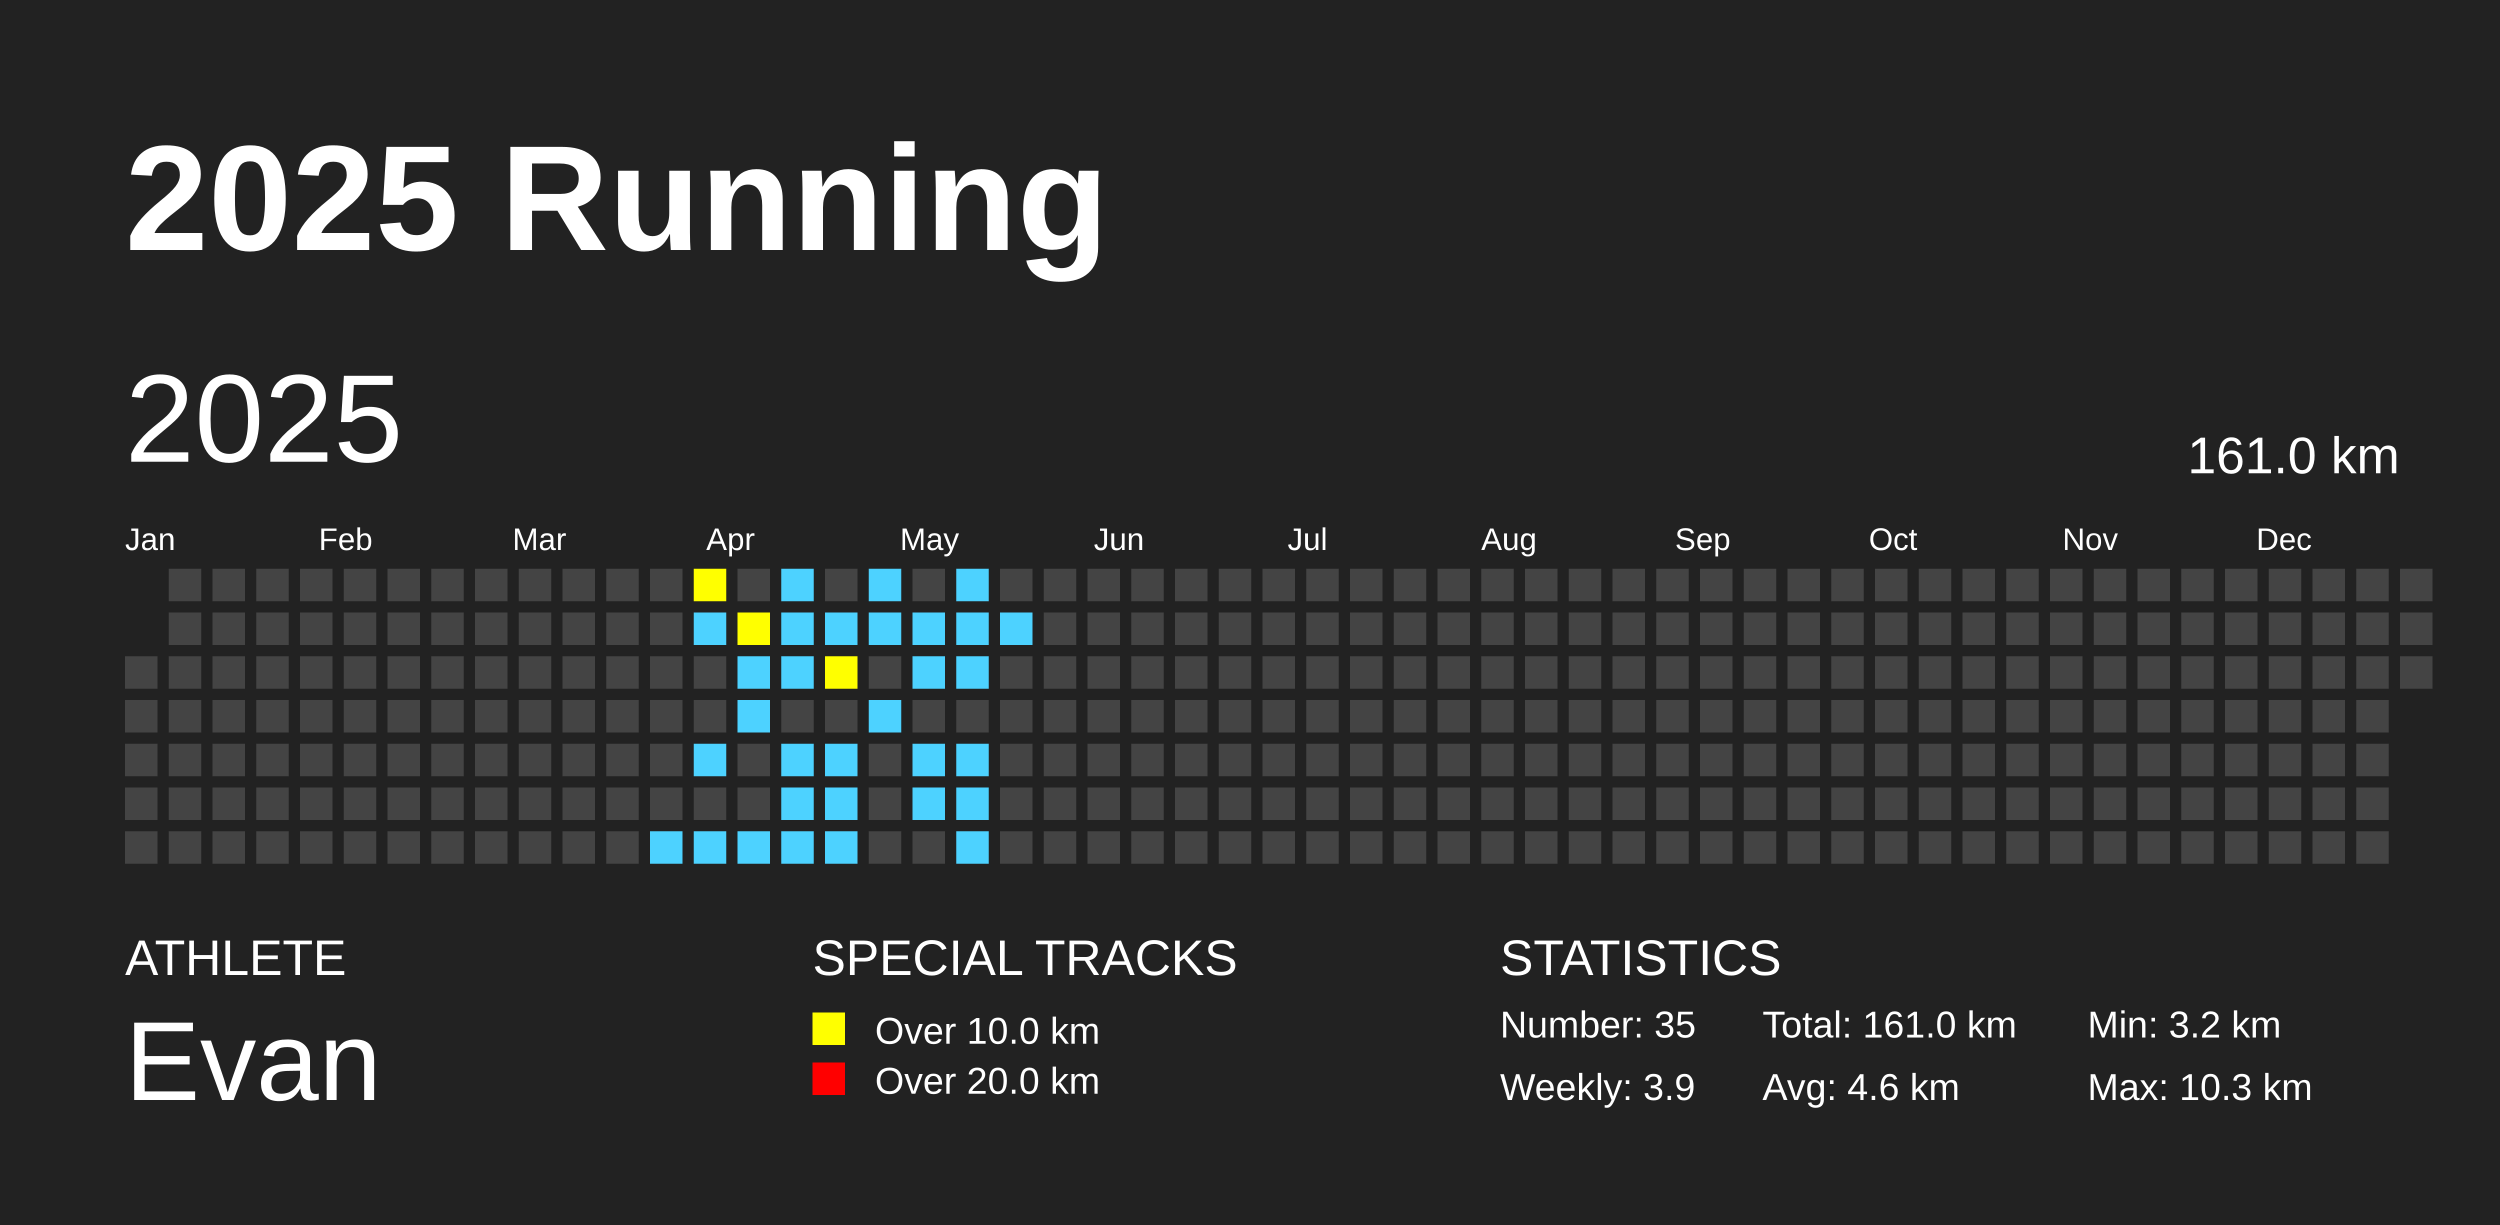
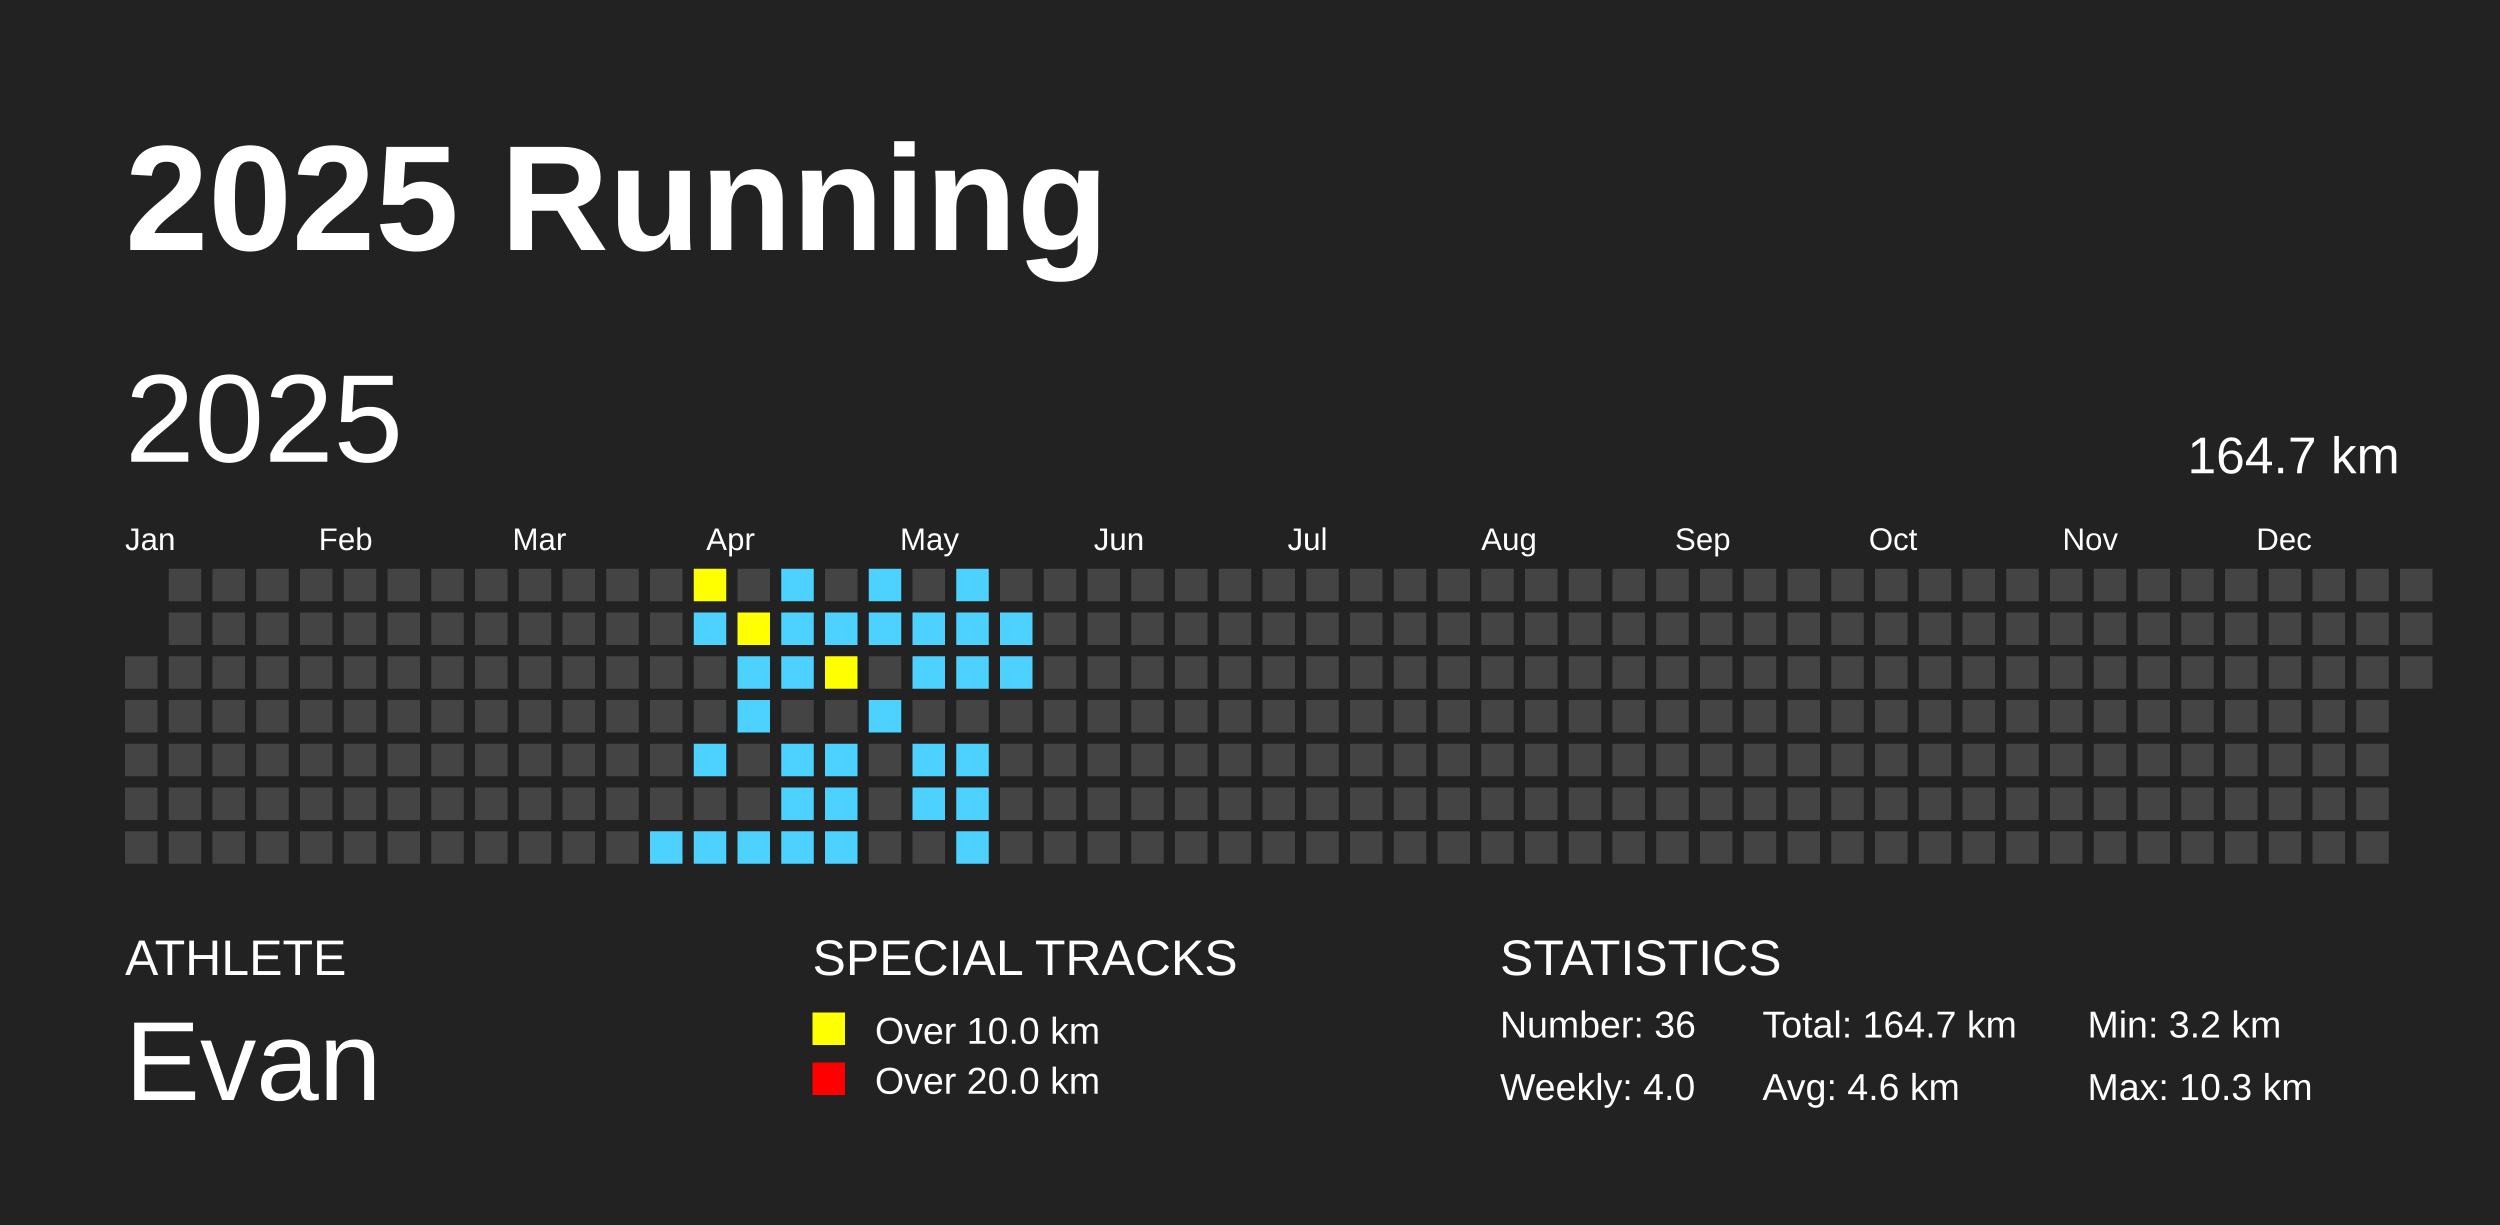
<svg xmlns="http://www.w3.org/2000/svg" baseProfile="full" height="98mm" version="1.1" viewBox="0,0,200,98" width="200mm">
  <defs />
  <rect fill="#222222" height="98" width="200" x="0" y="0" />
  <text fill="#FFFFFF" style="font-size:12px; font-family:Arial; font-weight:bold;" x="10" y="20">2025 Running</text>
  <text fill="#FFFFFF" style="font-size:4px; font-family:Arial" x="10" y="78">ATHLETE</text>
  <text fill="#FFFFFF" style="font-size:9px; font-family:Arial" x="10" y="88">Evan</text>
  <text fill="#FFFFFF" style="font-size:4px; font-family:Arial" x="65" y="78">SPECIAL TRACKS</text>
  <rect fill="yellow" height="2.6" width="2.6" x="65" y="81" />
  <text fill="#FFFFFF" style="font-size:3px; font-family:Arial" x="70" y="83.5">Over 10.0 km</text>
  <rect fill="red" height="2.6" width="2.6" x="65" y="85" />
  <text fill="#FFFFFF" style="font-size:3px; font-family:Arial" x="70" y="87.5">Over 20.0 km</text>
  <text fill="#FFFFFF" style="font-size:4px; font-family:Arial" x="120" y="78">STATISTICS</text>
-   <text fill="#FFFFFF" style="font-size:3px; font-family:Arial" x="120" y="83">Number: 35</text>
-   <text fill="#FFFFFF" style="font-size:3px; font-family:Arial" x="120" y="88">Weekly: 3.9</text>
-   <text fill="#FFFFFF" style="font-size:3px; font-family:Arial" x="141" y="83">Total: 161.0 km</text>
+   <text fill="#FFFFFF" style="font-size:3px; font-family:Arial" x="120" y="83">Number: 36</text>
+   <text fill="#FFFFFF" style="font-size:3px; font-family:Arial" x="120" y="88">Weekly: 4.0</text>
+   <text fill="#FFFFFF" style="font-size:3px; font-family:Arial" x="141" y="83">Total: 164.7 km</text>
  <text fill="#FFFFFF" style="font-size:3px; font-family:Arial" x="141" y="88">Avg: 4.6 km</text>
  <text fill="#FFFFFF" style="font-size:3px; font-family:Arial" x="167" y="83">Min: 3.2 km</text>
  <text fill="#FFFFFF" style="font-size:3px; font-family:Arial" x="167" y="88">Max: 10.3 km</text>
  <text dominant-baseline="hanging" fill="#FFFFFF" style="font-size:10.0px; font-family:Arial;" x="10" y="30">2025</text>
-   <text dominant-baseline="hanging" fill="#FFFFFF" style="font-size:4.125px; font-family:Arial;" x="175" y="35">161.0 km</text>
+   <text dominant-baseline="hanging" fill="#FFFFFF" style="font-size:4.125px; font-family:Arial;" x="175" y="35">164.7 km</text>
  <text fill="#FFFFFF" style="font-size:2.5px; font-family:Arial" x="10.0" y="44">Jan</text>
  <text fill="#FFFFFF" style="font-size:2.5px; font-family:Arial" x="25.5" y="44">Feb</text>
  <text fill="#FFFFFF" style="font-size:2.5px; font-family:Arial" x="41.0" y="44">Mar</text>
  <text fill="#FFFFFF" style="font-size:2.5px; font-family:Arial" x="56.5" y="44">Apr</text>
  <text fill="#FFFFFF" style="font-size:2.5px; font-family:Arial" x="72.0" y="44">May</text>
  <text fill="#FFFFFF" style="font-size:2.5px; font-family:Arial" x="87.5" y="44">Jun</text>
  <text fill="#FFFFFF" style="font-size:2.5px; font-family:Arial" x="103.0" y="44">Jul</text>
  <text fill="#FFFFFF" style="font-size:2.5px; font-family:Arial" x="118.5" y="44">Aug</text>
  <text fill="#FFFFFF" style="font-size:2.5px; font-family:Arial" x="134.0" y="44">Sep</text>
  <text fill="#FFFFFF" style="font-size:2.5px; font-family:Arial" x="149.5" y="44">Oct</text>
  <text fill="#FFFFFF" style="font-size:2.5px; font-family:Arial" x="165.0" y="44">Nov</text>
  <text fill="#FFFFFF" style="font-size:2.5px; font-family:Arial" x="180.5" y="44">Dec</text>
  <rect fill="#444444" height="2.6" width="2.6" x="10.0" y="52.5" />
  <rect fill="#444444" height="2.6" width="2.6" x="10.0" y="56.0" />
  <rect fill="#444444" height="2.6" width="2.6" x="10.0" y="59.5" />
  <rect fill="#444444" height="2.6" width="2.6" x="10.0" y="63.0" />
  <rect fill="#444444" height="2.6" width="2.6" x="10.0" y="66.5" />
  <rect fill="#444444" height="2.6" width="2.6" x="13.5" y="45.5" />
  <rect fill="#444444" height="2.6" width="2.6" x="13.5" y="49.0" />
  <rect fill="#444444" height="2.6" width="2.6" x="13.5" y="52.5" />
  <rect fill="#444444" height="2.6" width="2.6" x="13.5" y="56.0" />
  <rect fill="#444444" height="2.6" width="2.6" x="13.5" y="59.5" />
  <rect fill="#444444" height="2.6" width="2.6" x="13.5" y="63.0" />
  <rect fill="#444444" height="2.6" width="2.6" x="13.5" y="66.5" />
  <rect fill="#444444" height="2.6" width="2.6" x="17.0" y="45.5" />
  <rect fill="#444444" height="2.6" width="2.6" x="17.0" y="49.0" />
  <rect fill="#444444" height="2.6" width="2.6" x="17.0" y="52.5" />
  <rect fill="#444444" height="2.6" width="2.6" x="17.0" y="56.0" />
  <rect fill="#444444" height="2.6" width="2.6" x="17.0" y="59.5" />
  <rect fill="#444444" height="2.6" width="2.6" x="17.0" y="63.0" />
  <rect fill="#444444" height="2.6" width="2.6" x="17.0" y="66.5" />
  <rect fill="#444444" height="2.6" width="2.6" x="20.5" y="45.5" />
  <rect fill="#444444" height="2.6" width="2.6" x="20.5" y="49.0" />
  <rect fill="#444444" height="2.6" width="2.6" x="20.5" y="52.5" />
  <rect fill="#444444" height="2.6" width="2.6" x="20.5" y="56.0" />
  <rect fill="#444444" height="2.6" width="2.6" x="20.5" y="59.5" />
  <rect fill="#444444" height="2.6" width="2.6" x="20.5" y="63.0" />
  <rect fill="#444444" height="2.6" width="2.6" x="20.5" y="66.5" />
  <rect fill="#444444" height="2.6" width="2.6" x="24.0" y="45.5" />
  <rect fill="#444444" height="2.6" width="2.6" x="24.0" y="49.0" />
  <rect fill="#444444" height="2.6" width="2.6" x="24.0" y="52.5" />
  <rect fill="#444444" height="2.6" width="2.6" x="24.0" y="56.0" />
  <rect fill="#444444" height="2.6" width="2.6" x="24.0" y="59.5" />
  <rect fill="#444444" height="2.6" width="2.6" x="24.0" y="63.0" />
  <rect fill="#444444" height="2.6" width="2.6" x="24.0" y="66.5" />
  <rect fill="#444444" height="2.6" width="2.6" x="27.5" y="45.5" />
  <rect fill="#444444" height="2.6" width="2.6" x="27.5" y="49.0" />
  <rect fill="#444444" height="2.6" width="2.6" x="27.5" y="52.5" />
  <rect fill="#444444" height="2.6" width="2.6" x="27.5" y="56.0" />
  <rect fill="#444444" height="2.6" width="2.6" x="27.5" y="59.5" />
  <rect fill="#444444" height="2.6" width="2.6" x="27.5" y="63.0" />
  <rect fill="#444444" height="2.6" width="2.6" x="27.5" y="66.5" />
  <rect fill="#444444" height="2.6" width="2.6" x="31.0" y="45.5" />
  <rect fill="#444444" height="2.6" width="2.6" x="31.0" y="49.0" />
  <rect fill="#444444" height="2.6" width="2.6" x="31.0" y="52.5" />
  <rect fill="#444444" height="2.6" width="2.6" x="31.0" y="56.0" />
  <rect fill="#444444" height="2.6" width="2.6" x="31.0" y="59.5" />
  <rect fill="#444444" height="2.6" width="2.6" x="31.0" y="63.0" />
  <rect fill="#444444" height="2.6" width="2.6" x="31.0" y="66.5" />
  <rect fill="#444444" height="2.6" width="2.6" x="34.5" y="45.5" />
  <rect fill="#444444" height="2.6" width="2.6" x="34.5" y="49.0" />
  <rect fill="#444444" height="2.6" width="2.6" x="34.5" y="52.5" />
  <rect fill="#444444" height="2.6" width="2.6" x="34.5" y="56.0" />
  <rect fill="#444444" height="2.6" width="2.6" x="34.5" y="59.5" />
  <rect fill="#444444" height="2.6" width="2.6" x="34.5" y="63.0" />
  <rect fill="#444444" height="2.6" width="2.6" x="34.5" y="66.5" />
  <rect fill="#444444" height="2.6" width="2.6" x="38.0" y="45.5" />
  <rect fill="#444444" height="2.6" width="2.6" x="38.0" y="49.0" />
  <rect fill="#444444" height="2.6" width="2.6" x="38.0" y="52.5" />
  <rect fill="#444444" height="2.6" width="2.6" x="38.0" y="56.0" />
  <rect fill="#444444" height="2.6" width="2.6" x="38.0" y="59.5" />
  <rect fill="#444444" height="2.6" width="2.6" x="38.0" y="63.0" />
  <rect fill="#444444" height="2.6" width="2.6" x="38.0" y="66.5" />
  <rect fill="#444444" height="2.6" width="2.6" x="41.5" y="45.5" />
  <rect fill="#444444" height="2.6" width="2.6" x="41.5" y="49.0" />
  <rect fill="#444444" height="2.6" width="2.6" x="41.5" y="52.5" />
  <rect fill="#444444" height="2.6" width="2.6" x="41.5" y="56.0" />
  <rect fill="#444444" height="2.6" width="2.6" x="41.5" y="59.5" />
  <rect fill="#444444" height="2.6" width="2.6" x="41.5" y="63.0" />
  <rect fill="#444444" height="2.6" width="2.6" x="41.5" y="66.5" />
  <rect fill="#444444" height="2.6" width="2.6" x="45.0" y="45.5" />
  <rect fill="#444444" height="2.6" width="2.6" x="45.0" y="49.0" />
  <rect fill="#444444" height="2.6" width="2.6" x="45.0" y="52.5" />
  <rect fill="#444444" height="2.6" width="2.6" x="45.0" y="56.0" />
  <rect fill="#444444" height="2.6" width="2.6" x="45.0" y="59.5" />
  <rect fill="#444444" height="2.6" width="2.6" x="45.0" y="63.0" />
  <rect fill="#444444" height="2.6" width="2.6" x="45.0" y="66.5" />
  <rect fill="#444444" height="2.6" width="2.6" x="48.5" y="45.5" />
  <rect fill="#444444" height="2.6" width="2.6" x="48.5" y="49.0" />
  <rect fill="#444444" height="2.6" width="2.6" x="48.5" y="52.5" />
  <rect fill="#444444" height="2.6" width="2.6" x="48.5" y="56.0" />
  <rect fill="#444444" height="2.6" width="2.6" x="48.5" y="59.5" />
  <rect fill="#444444" height="2.6" width="2.6" x="48.5" y="63.0" />
  <rect fill="#444444" height="2.6" width="2.6" x="48.5" y="66.5" />
  <rect fill="#444444" height="2.6" width="2.6" x="52.0" y="45.5" />
  <rect fill="#444444" height="2.6" width="2.6" x="52.0" y="49.0" />
  <rect fill="#444444" height="2.6" width="2.6" x="52.0" y="52.5" />
  <rect fill="#444444" height="2.6" width="2.6" x="52.0" y="56.0" />
  <rect fill="#444444" height="2.6" width="2.6" x="52.0" y="59.5" />
  <rect fill="#444444" height="2.6" width="2.6" x="52.0" y="63.0" />
  <rect fill="#4DD2FF" height="2.6" width="2.6" x="52.0" y="66.5" />
  <rect fill="yellow" height="2.6" width="2.6" x="55.5" y="45.5" />
  <rect fill="#4DD2FF" height="2.6" width="2.6" x="55.5" y="49.0" />
  <rect fill="#444444" height="2.6" width="2.6" x="55.5" y="52.5" />
  <rect fill="#444444" height="2.6" width="2.6" x="55.5" y="56.0" />
  <rect fill="#4DD2FF" height="2.6" width="2.6" x="55.5" y="59.5" />
  <rect fill="#444444" height="2.6" width="2.6" x="55.5" y="63.0" />
  <rect fill="#4DD2FF" height="2.6" width="2.6" x="55.5" y="66.5" />
  <rect fill="#444444" height="2.6" width="2.6" x="59.0" y="45.5" />
  <rect fill="yellow" height="2.6" width="2.6" x="59.0" y="49.0" />
  <rect fill="#4DD2FF" height="2.6" width="2.6" x="59.0" y="52.5" />
  <rect fill="#4DD2FF" height="2.6" width="2.6" x="59.0" y="56.0" />
  <rect fill="#444444" height="2.6" width="2.6" x="59.0" y="59.5" />
  <rect fill="#444444" height="2.6" width="2.6" x="59.0" y="63.0" />
  <rect fill="#4DD2FF" height="2.6" width="2.6" x="59.0" y="66.5" />
  <rect fill="#4DD2FF" height="2.6" width="2.6" x="62.5" y="45.5" />
  <rect fill="#4DD2FF" height="2.6" width="2.6" x="62.5" y="49.0" />
  <rect fill="#4DD2FF" height="2.6" width="2.6" x="62.5" y="52.5" />
  <rect fill="#444444" height="2.6" width="2.6" x="62.5" y="56.0" />
  <rect fill="#4DD2FF" height="2.6" width="2.6" x="62.5" y="59.5" />
  <rect fill="#4DD2FF" height="2.6" width="2.6" x="62.5" y="63.0" />
  <rect fill="#4DD2FF" height="2.6" width="2.6" x="62.5" y="66.5" />
  <rect fill="#444444" height="2.6" width="2.6" x="66.0" y="45.5" />
  <rect fill="#4DD2FF" height="2.6" width="2.6" x="66.0" y="49.0" />
  <rect fill="yellow" height="2.6" width="2.6" x="66.0" y="52.5" />
  <rect fill="#444444" height="2.6" width="2.6" x="66.0" y="56.0" />
  <rect fill="#4DD2FF" height="2.6" width="2.6" x="66.0" y="59.5" />
  <rect fill="#4DD2FF" height="2.6" width="2.6" x="66.0" y="63.0" />
  <rect fill="#4DD2FF" height="2.6" width="2.6" x="66.0" y="66.5" />
  <rect fill="#4DD2FF" height="2.6" width="2.6" x="69.5" y="45.5" />
  <rect fill="#4DD2FF" height="2.6" width="2.6" x="69.5" y="49.0" />
  <rect fill="#444444" height="2.6" width="2.6" x="69.5" y="52.5" />
  <rect fill="#4DD2FF" height="2.6" width="2.6" x="69.5" y="56.0" />
  <rect fill="#444444" height="2.6" width="2.6" x="69.5" y="59.5" />
  <rect fill="#444444" height="2.6" width="2.6" x="69.5" y="63.0" />
  <rect fill="#444444" height="2.6" width="2.6" x="69.5" y="66.5" />
  <rect fill="#444444" height="2.6" width="2.6" x="73.0" y="45.5" />
  <rect fill="#4DD2FF" height="2.6" width="2.6" x="73.0" y="49.0" />
  <rect fill="#4DD2FF" height="2.6" width="2.6" x="73.0" y="52.5" />
  <rect fill="#444444" height="2.6" width="2.6" x="73.0" y="56.0" />
  <rect fill="#4DD2FF" height="2.6" width="2.6" x="73.0" y="59.5" />
  <rect fill="#4DD2FF" height="2.6" width="2.6" x="73.0" y="63.0" />
  <rect fill="#444444" height="2.6" width="2.6" x="73.0" y="66.5" />
  <rect fill="#4DD2FF" height="2.6" width="2.6" x="76.5" y="45.5" />
  <rect fill="#4DD2FF" height="2.6" width="2.6" x="76.5" y="49.0" />
  <rect fill="#4DD2FF" height="2.6" width="2.6" x="76.5" y="52.5" />
  <rect fill="#444444" height="2.6" width="2.6" x="76.5" y="56.0" />
  <rect fill="#4DD2FF" height="2.6" width="2.6" x="76.5" y="59.5" />
  <rect fill="#4DD2FF" height="2.6" width="2.6" x="76.5" y="63.0" />
  <rect fill="#4DD2FF" height="2.6" width="2.6" x="76.5" y="66.5" />
  <rect fill="#444444" height="2.6" width="2.6" x="80.0" y="45.5" />
  <rect fill="#4DD2FF" height="2.6" width="2.6" x="80.0" y="49.0" />
-   <rect fill="#444444" height="2.6" width="2.6" x="80.0" y="52.5" />
+   <rect fill="#4DD2FF" height="2.6" width="2.6" x="80.0" y="52.5" />
  <rect fill="#444444" height="2.6" width="2.6" x="80.0" y="56.0" />
  <rect fill="#444444" height="2.6" width="2.6" x="80.0" y="59.5" />
  <rect fill="#444444" height="2.6" width="2.6" x="80.0" y="63.0" />
  <rect fill="#444444" height="2.6" width="2.6" x="80.0" y="66.5" />
  <rect fill="#444444" height="2.6" width="2.6" x="83.5" y="45.5" />
  <rect fill="#444444" height="2.6" width="2.6" x="83.5" y="49.0" />
  <rect fill="#444444" height="2.6" width="2.6" x="83.5" y="52.5" />
  <rect fill="#444444" height="2.6" width="2.6" x="83.5" y="56.0" />
  <rect fill="#444444" height="2.6" width="2.6" x="83.5" y="59.5" />
  <rect fill="#444444" height="2.6" width="2.6" x="83.5" y="63.0" />
  <rect fill="#444444" height="2.6" width="2.6" x="83.5" y="66.5" />
  <rect fill="#444444" height="2.6" width="2.6" x="87.0" y="45.5" />
  <rect fill="#444444" height="2.6" width="2.6" x="87.0" y="49.0" />
  <rect fill="#444444" height="2.6" width="2.6" x="87.0" y="52.5" />
  <rect fill="#444444" height="2.6" width="2.6" x="87.0" y="56.0" />
  <rect fill="#444444" height="2.6" width="2.6" x="87.0" y="59.5" />
  <rect fill="#444444" height="2.6" width="2.6" x="87.0" y="63.0" />
  <rect fill="#444444" height="2.6" width="2.6" x="87.0" y="66.5" />
  <rect fill="#444444" height="2.6" width="2.6" x="90.5" y="45.5" />
  <rect fill="#444444" height="2.6" width="2.6" x="90.5" y="49.0" />
  <rect fill="#444444" height="2.6" width="2.6" x="90.5" y="52.5" />
  <rect fill="#444444" height="2.6" width="2.6" x="90.5" y="56.0" />
  <rect fill="#444444" height="2.6" width="2.6" x="90.5" y="59.5" />
  <rect fill="#444444" height="2.6" width="2.6" x="90.5" y="63.0" />
  <rect fill="#444444" height="2.6" width="2.6" x="90.5" y="66.5" />
  <rect fill="#444444" height="2.6" width="2.6" x="94.0" y="45.5" />
  <rect fill="#444444" height="2.6" width="2.6" x="94.0" y="49.0" />
  <rect fill="#444444" height="2.6" width="2.6" x="94.0" y="52.5" />
  <rect fill="#444444" height="2.6" width="2.6" x="94.0" y="56.0" />
  <rect fill="#444444" height="2.6" width="2.6" x="94.0" y="59.5" />
  <rect fill="#444444" height="2.6" width="2.6" x="94.0" y="63.0" />
  <rect fill="#444444" height="2.6" width="2.6" x="94.0" y="66.5" />
  <rect fill="#444444" height="2.6" width="2.6" x="97.5" y="45.5" />
  <rect fill="#444444" height="2.6" width="2.6" x="97.5" y="49.0" />
  <rect fill="#444444" height="2.6" width="2.6" x="97.5" y="52.5" />
  <rect fill="#444444" height="2.6" width="2.6" x="97.5" y="56.0" />
  <rect fill="#444444" height="2.6" width="2.6" x="97.5" y="59.5" />
  <rect fill="#444444" height="2.6" width="2.6" x="97.5" y="63.0" />
  <rect fill="#444444" height="2.6" width="2.6" x="97.5" y="66.5" />
  <rect fill="#444444" height="2.6" width="2.6" x="101.0" y="45.5" />
  <rect fill="#444444" height="2.6" width="2.6" x="101.0" y="49.0" />
  <rect fill="#444444" height="2.6" width="2.6" x="101.0" y="52.5" />
  <rect fill="#444444" height="2.6" width="2.6" x="101.0" y="56.0" />
  <rect fill="#444444" height="2.6" width="2.6" x="101.0" y="59.5" />
  <rect fill="#444444" height="2.6" width="2.6" x="101.0" y="63.0" />
  <rect fill="#444444" height="2.6" width="2.6" x="101.0" y="66.5" />
  <rect fill="#444444" height="2.6" width="2.6" x="104.5" y="45.5" />
  <rect fill="#444444" height="2.6" width="2.6" x="104.5" y="49.0" />
  <rect fill="#444444" height="2.6" width="2.6" x="104.5" y="52.5" />
  <rect fill="#444444" height="2.6" width="2.6" x="104.5" y="56.0" />
  <rect fill="#444444" height="2.6" width="2.6" x="104.5" y="59.5" />
  <rect fill="#444444" height="2.6" width="2.6" x="104.5" y="63.0" />
  <rect fill="#444444" height="2.6" width="2.6" x="104.5" y="66.5" />
  <rect fill="#444444" height="2.6" width="2.6" x="108.0" y="45.5" />
  <rect fill="#444444" height="2.6" width="2.6" x="108.0" y="49.0" />
  <rect fill="#444444" height="2.6" width="2.6" x="108.0" y="52.5" />
  <rect fill="#444444" height="2.6" width="2.6" x="108.0" y="56.0" />
  <rect fill="#444444" height="2.6" width="2.6" x="108.0" y="59.5" />
  <rect fill="#444444" height="2.6" width="2.6" x="108.0" y="63.0" />
  <rect fill="#444444" height="2.6" width="2.6" x="108.0" y="66.5" />
  <rect fill="#444444" height="2.6" width="2.6" x="111.5" y="45.5" />
  <rect fill="#444444" height="2.6" width="2.6" x="111.5" y="49.0" />
  <rect fill="#444444" height="2.6" width="2.6" x="111.5" y="52.5" />
  <rect fill="#444444" height="2.6" width="2.6" x="111.5" y="56.0" />
  <rect fill="#444444" height="2.6" width="2.6" x="111.5" y="59.5" />
  <rect fill="#444444" height="2.6" width="2.6" x="111.5" y="63.0" />
  <rect fill="#444444" height="2.6" width="2.6" x="111.5" y="66.5" />
  <rect fill="#444444" height="2.6" width="2.6" x="115.0" y="45.5" />
  <rect fill="#444444" height="2.6" width="2.6" x="115.0" y="49.0" />
  <rect fill="#444444" height="2.6" width="2.6" x="115.0" y="52.5" />
  <rect fill="#444444" height="2.6" width="2.6" x="115.0" y="56.0" />
  <rect fill="#444444" height="2.6" width="2.6" x="115.0" y="59.5" />
  <rect fill="#444444" height="2.6" width="2.6" x="115.0" y="63.0" />
  <rect fill="#444444" height="2.6" width="2.6" x="115.0" y="66.5" />
  <rect fill="#444444" height="2.6" width="2.6" x="118.5" y="45.5" />
  <rect fill="#444444" height="2.6" width="2.6" x="118.5" y="49.0" />
  <rect fill="#444444" height="2.6" width="2.6" x="118.5" y="52.5" />
  <rect fill="#444444" height="2.6" width="2.6" x="118.5" y="56.0" />
  <rect fill="#444444" height="2.6" width="2.6" x="118.5" y="59.5" />
  <rect fill="#444444" height="2.6" width="2.6" x="118.5" y="63.0" />
  <rect fill="#444444" height="2.6" width="2.6" x="118.5" y="66.5" />
  <rect fill="#444444" height="2.6" width="2.6" x="122.0" y="45.5" />
  <rect fill="#444444" height="2.6" width="2.6" x="122.0" y="49.0" />
  <rect fill="#444444" height="2.6" width="2.6" x="122.0" y="52.5" />
  <rect fill="#444444" height="2.6" width="2.6" x="122.0" y="56.0" />
  <rect fill="#444444" height="2.6" width="2.6" x="122.0" y="59.5" />
  <rect fill="#444444" height="2.6" width="2.6" x="122.0" y="63.0" />
  <rect fill="#444444" height="2.6" width="2.6" x="122.0" y="66.5" />
  <rect fill="#444444" height="2.6" width="2.6" x="125.5" y="45.5" />
  <rect fill="#444444" height="2.6" width="2.6" x="125.5" y="49.0" />
  <rect fill="#444444" height="2.6" width="2.6" x="125.5" y="52.5" />
  <rect fill="#444444" height="2.6" width="2.6" x="125.5" y="56.0" />
  <rect fill="#444444" height="2.6" width="2.6" x="125.5" y="59.5" />
  <rect fill="#444444" height="2.6" width="2.6" x="125.5" y="63.0" />
  <rect fill="#444444" height="2.6" width="2.6" x="125.5" y="66.5" />
  <rect fill="#444444" height="2.6" width="2.6" x="129.0" y="45.5" />
  <rect fill="#444444" height="2.6" width="2.6" x="129.0" y="49.0" />
  <rect fill="#444444" height="2.6" width="2.6" x="129.0" y="52.5" />
  <rect fill="#444444" height="2.6" width="2.6" x="129.0" y="56.0" />
  <rect fill="#444444" height="2.6" width="2.6" x="129.0" y="59.5" />
  <rect fill="#444444" height="2.6" width="2.6" x="129.0" y="63.0" />
  <rect fill="#444444" height="2.6" width="2.6" x="129.0" y="66.5" />
  <rect fill="#444444" height="2.6" width="2.6" x="132.5" y="45.5" />
  <rect fill="#444444" height="2.6" width="2.6" x="132.5" y="49.0" />
  <rect fill="#444444" height="2.6" width="2.6" x="132.5" y="52.5" />
  <rect fill="#444444" height="2.6" width="2.6" x="132.5" y="56.0" />
  <rect fill="#444444" height="2.6" width="2.6" x="132.5" y="59.5" />
  <rect fill="#444444" height="2.6" width="2.6" x="132.5" y="63.0" />
  <rect fill="#444444" height="2.6" width="2.6" x="132.5" y="66.5" />
  <rect fill="#444444" height="2.6" width="2.6" x="136.0" y="45.5" />
  <rect fill="#444444" height="2.6" width="2.6" x="136.0" y="49.0" />
  <rect fill="#444444" height="2.6" width="2.6" x="136.0" y="52.5" />
  <rect fill="#444444" height="2.6" width="2.6" x="136.0" y="56.0" />
  <rect fill="#444444" height="2.6" width="2.6" x="136.0" y="59.5" />
  <rect fill="#444444" height="2.6" width="2.6" x="136.0" y="63.0" />
  <rect fill="#444444" height="2.6" width="2.6" x="136.0" y="66.5" />
  <rect fill="#444444" height="2.6" width="2.6" x="139.5" y="45.5" />
  <rect fill="#444444" height="2.6" width="2.6" x="139.5" y="49.0" />
  <rect fill="#444444" height="2.6" width="2.6" x="139.5" y="52.5" />
  <rect fill="#444444" height="2.6" width="2.6" x="139.5" y="56.0" />
  <rect fill="#444444" height="2.6" width="2.6" x="139.5" y="59.5" />
  <rect fill="#444444" height="2.6" width="2.6" x="139.5" y="63.0" />
  <rect fill="#444444" height="2.6" width="2.6" x="139.5" y="66.5" />
  <rect fill="#444444" height="2.6" width="2.6" x="143.0" y="45.5" />
  <rect fill="#444444" height="2.6" width="2.6" x="143.0" y="49.0" />
  <rect fill="#444444" height="2.6" width="2.6" x="143.0" y="52.5" />
  <rect fill="#444444" height="2.6" width="2.6" x="143.0" y="56.0" />
  <rect fill="#444444" height="2.6" width="2.6" x="143.0" y="59.5" />
  <rect fill="#444444" height="2.6" width="2.6" x="143.0" y="63.0" />
  <rect fill="#444444" height="2.6" width="2.6" x="143.0" y="66.5" />
  <rect fill="#444444" height="2.6" width="2.6" x="146.5" y="45.5" />
  <rect fill="#444444" height="2.6" width="2.6" x="146.5" y="49.0" />
  <rect fill="#444444" height="2.6" width="2.6" x="146.5" y="52.5" />
  <rect fill="#444444" height="2.6" width="2.6" x="146.5" y="56.0" />
  <rect fill="#444444" height="2.6" width="2.6" x="146.5" y="59.5" />
  <rect fill="#444444" height="2.6" width="2.6" x="146.5" y="63.0" />
  <rect fill="#444444" height="2.6" width="2.6" x="146.5" y="66.5" />
  <rect fill="#444444" height="2.6" width="2.6" x="150.0" y="45.5" />
  <rect fill="#444444" height="2.6" width="2.6" x="150.0" y="49.0" />
  <rect fill="#444444" height="2.6" width="2.6" x="150.0" y="52.5" />
  <rect fill="#444444" height="2.6" width="2.6" x="150.0" y="56.0" />
  <rect fill="#444444" height="2.6" width="2.6" x="150.0" y="59.5" />
  <rect fill="#444444" height="2.6" width="2.6" x="150.0" y="63.0" />
  <rect fill="#444444" height="2.6" width="2.6" x="150.0" y="66.5" />
  <rect fill="#444444" height="2.6" width="2.6" x="153.5" y="45.5" />
  <rect fill="#444444" height="2.6" width="2.6" x="153.5" y="49.0" />
  <rect fill="#444444" height="2.6" width="2.6" x="153.5" y="52.5" />
  <rect fill="#444444" height="2.6" width="2.6" x="153.5" y="56.0" />
  <rect fill="#444444" height="2.6" width="2.6" x="153.5" y="59.5" />
  <rect fill="#444444" height="2.6" width="2.6" x="153.5" y="63.0" />
  <rect fill="#444444" height="2.6" width="2.6" x="153.5" y="66.5" />
  <rect fill="#444444" height="2.6" width="2.6" x="157.0" y="45.5" />
  <rect fill="#444444" height="2.6" width="2.6" x="157.0" y="49.0" />
  <rect fill="#444444" height="2.6" width="2.6" x="157.0" y="52.5" />
  <rect fill="#444444" height="2.6" width="2.6" x="157.0" y="56.0" />
  <rect fill="#444444" height="2.6" width="2.6" x="157.0" y="59.5" />
  <rect fill="#444444" height="2.6" width="2.6" x="157.0" y="63.0" />
  <rect fill="#444444" height="2.6" width="2.6" x="157.0" y="66.5" />
  <rect fill="#444444" height="2.6" width="2.6" x="160.5" y="45.5" />
  <rect fill="#444444" height="2.6" width="2.6" x="160.5" y="49.0" />
  <rect fill="#444444" height="2.6" width="2.6" x="160.5" y="52.5" />
  <rect fill="#444444" height="2.6" width="2.6" x="160.5" y="56.0" />
  <rect fill="#444444" height="2.6" width="2.6" x="160.5" y="59.5" />
  <rect fill="#444444" height="2.6" width="2.6" x="160.5" y="63.0" />
  <rect fill="#444444" height="2.6" width="2.6" x="160.5" y="66.5" />
  <rect fill="#444444" height="2.6" width="2.6" x="164.0" y="45.5" />
  <rect fill="#444444" height="2.6" width="2.6" x="164.0" y="49.0" />
  <rect fill="#444444" height="2.6" width="2.6" x="164.0" y="52.5" />
  <rect fill="#444444" height="2.6" width="2.6" x="164.0" y="56.0" />
  <rect fill="#444444" height="2.6" width="2.6" x="164.0" y="59.5" />
  <rect fill="#444444" height="2.6" width="2.6" x="164.0" y="63.0" />
  <rect fill="#444444" height="2.6" width="2.6" x="164.0" y="66.5" />
  <rect fill="#444444" height="2.6" width="2.6" x="167.5" y="45.5" />
  <rect fill="#444444" height="2.6" width="2.6" x="167.5" y="49.0" />
  <rect fill="#444444" height="2.6" width="2.6" x="167.5" y="52.5" />
  <rect fill="#444444" height="2.6" width="2.6" x="167.5" y="56.0" />
  <rect fill="#444444" height="2.6" width="2.6" x="167.5" y="59.5" />
  <rect fill="#444444" height="2.6" width="2.6" x="167.5" y="63.0" />
  <rect fill="#444444" height="2.6" width="2.6" x="167.5" y="66.5" />
  <rect fill="#444444" height="2.6" width="2.6" x="171.0" y="45.5" />
  <rect fill="#444444" height="2.6" width="2.6" x="171.0" y="49.0" />
  <rect fill="#444444" height="2.6" width="2.6" x="171.0" y="52.5" />
  <rect fill="#444444" height="2.6" width="2.6" x="171.0" y="56.0" />
  <rect fill="#444444" height="2.6" width="2.6" x="171.0" y="59.5" />
  <rect fill="#444444" height="2.6" width="2.6" x="171.0" y="63.0" />
  <rect fill="#444444" height="2.6" width="2.6" x="171.0" y="66.5" />
  <rect fill="#444444" height="2.6" width="2.6" x="174.5" y="45.5" />
  <rect fill="#444444" height="2.6" width="2.6" x="174.5" y="49.0" />
  <rect fill="#444444" height="2.6" width="2.6" x="174.5" y="52.5" />
  <rect fill="#444444" height="2.6" width="2.6" x="174.5" y="56.0" />
  <rect fill="#444444" height="2.6" width="2.6" x="174.5" y="59.5" />
  <rect fill="#444444" height="2.6" width="2.6" x="174.5" y="63.0" />
  <rect fill="#444444" height="2.6" width="2.6" x="174.5" y="66.5" />
  <rect fill="#444444" height="2.6" width="2.6" x="178.0" y="45.5" />
  <rect fill="#444444" height="2.6" width="2.6" x="178.0" y="49.0" />
  <rect fill="#444444" height="2.6" width="2.6" x="178.0" y="52.5" />
  <rect fill="#444444" height="2.6" width="2.6" x="178.0" y="56.0" />
  <rect fill="#444444" height="2.6" width="2.6" x="178.0" y="59.5" />
  <rect fill="#444444" height="2.6" width="2.6" x="178.0" y="63.0" />
  <rect fill="#444444" height="2.6" width="2.6" x="178.0" y="66.5" />
  <rect fill="#444444" height="2.6" width="2.6" x="181.5" y="45.5" />
  <rect fill="#444444" height="2.6" width="2.6" x="181.5" y="49.0" />
  <rect fill="#444444" height="2.6" width="2.6" x="181.5" y="52.5" />
  <rect fill="#444444" height="2.6" width="2.6" x="181.5" y="56.0" />
  <rect fill="#444444" height="2.6" width="2.6" x="181.5" y="59.5" />
  <rect fill="#444444" height="2.6" width="2.6" x="181.5" y="63.0" />
  <rect fill="#444444" height="2.6" width="2.6" x="181.5" y="66.5" />
  <rect fill="#444444" height="2.6" width="2.6" x="185.0" y="45.5" />
  <rect fill="#444444" height="2.6" width="2.6" x="185.0" y="49.0" />
  <rect fill="#444444" height="2.6" width="2.6" x="185.0" y="52.5" />
  <rect fill="#444444" height="2.6" width="2.6" x="185.0" y="56.0" />
  <rect fill="#444444" height="2.6" width="2.6" x="185.0" y="59.5" />
  <rect fill="#444444" height="2.6" width="2.6" x="185.0" y="63.0" />
  <rect fill="#444444" height="2.6" width="2.6" x="185.0" y="66.5" />
  <rect fill="#444444" height="2.6" width="2.6" x="188.5" y="45.5" />
  <rect fill="#444444" height="2.6" width="2.6" x="188.5" y="49.0" />
  <rect fill="#444444" height="2.6" width="2.6" x="188.5" y="52.5" />
  <rect fill="#444444" height="2.6" width="2.6" x="188.5" y="56.0" />
  <rect fill="#444444" height="2.6" width="2.6" x="188.5" y="59.5" />
  <rect fill="#444444" height="2.6" width="2.6" x="188.5" y="63.0" />
  <rect fill="#444444" height="2.6" width="2.6" x="188.5" y="66.5" />
  <rect fill="#444444" height="2.6" width="2.6" x="192.0" y="45.5" />
  <rect fill="#444444" height="2.6" width="2.6" x="192.0" y="49.0" />
  <rect fill="#444444" height="2.6" width="2.6" x="192.0" y="52.5" />
</svg>
